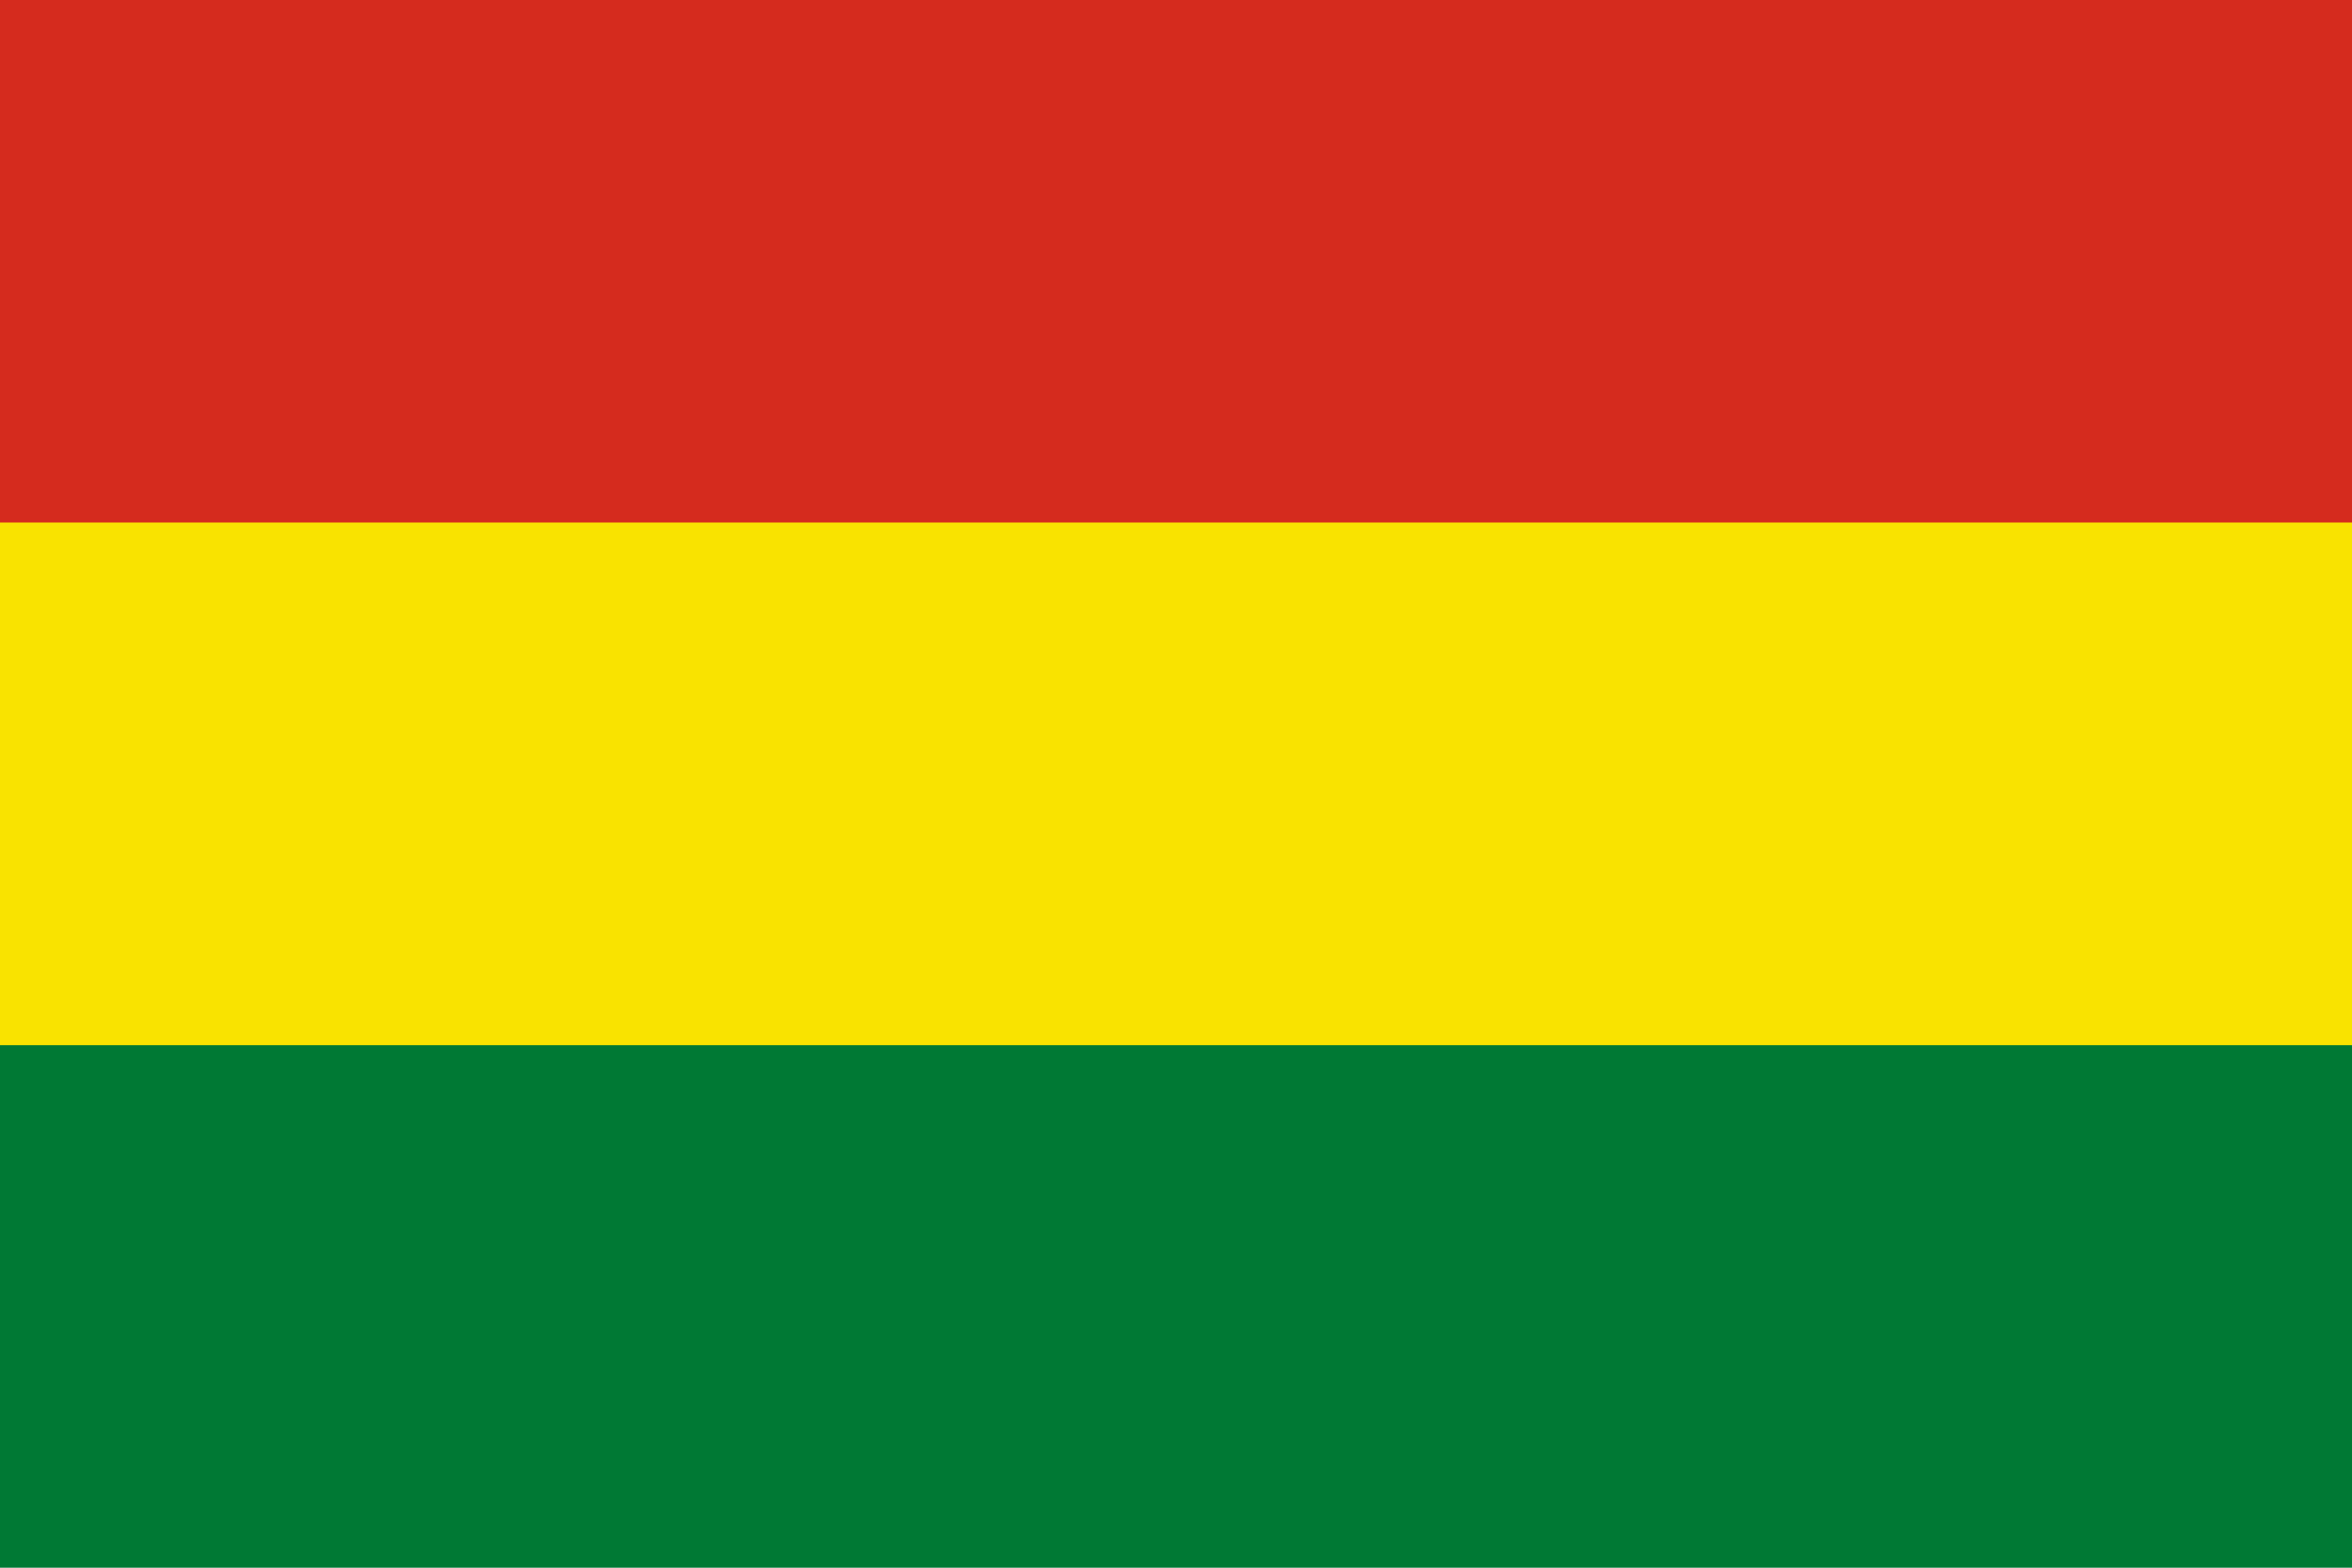
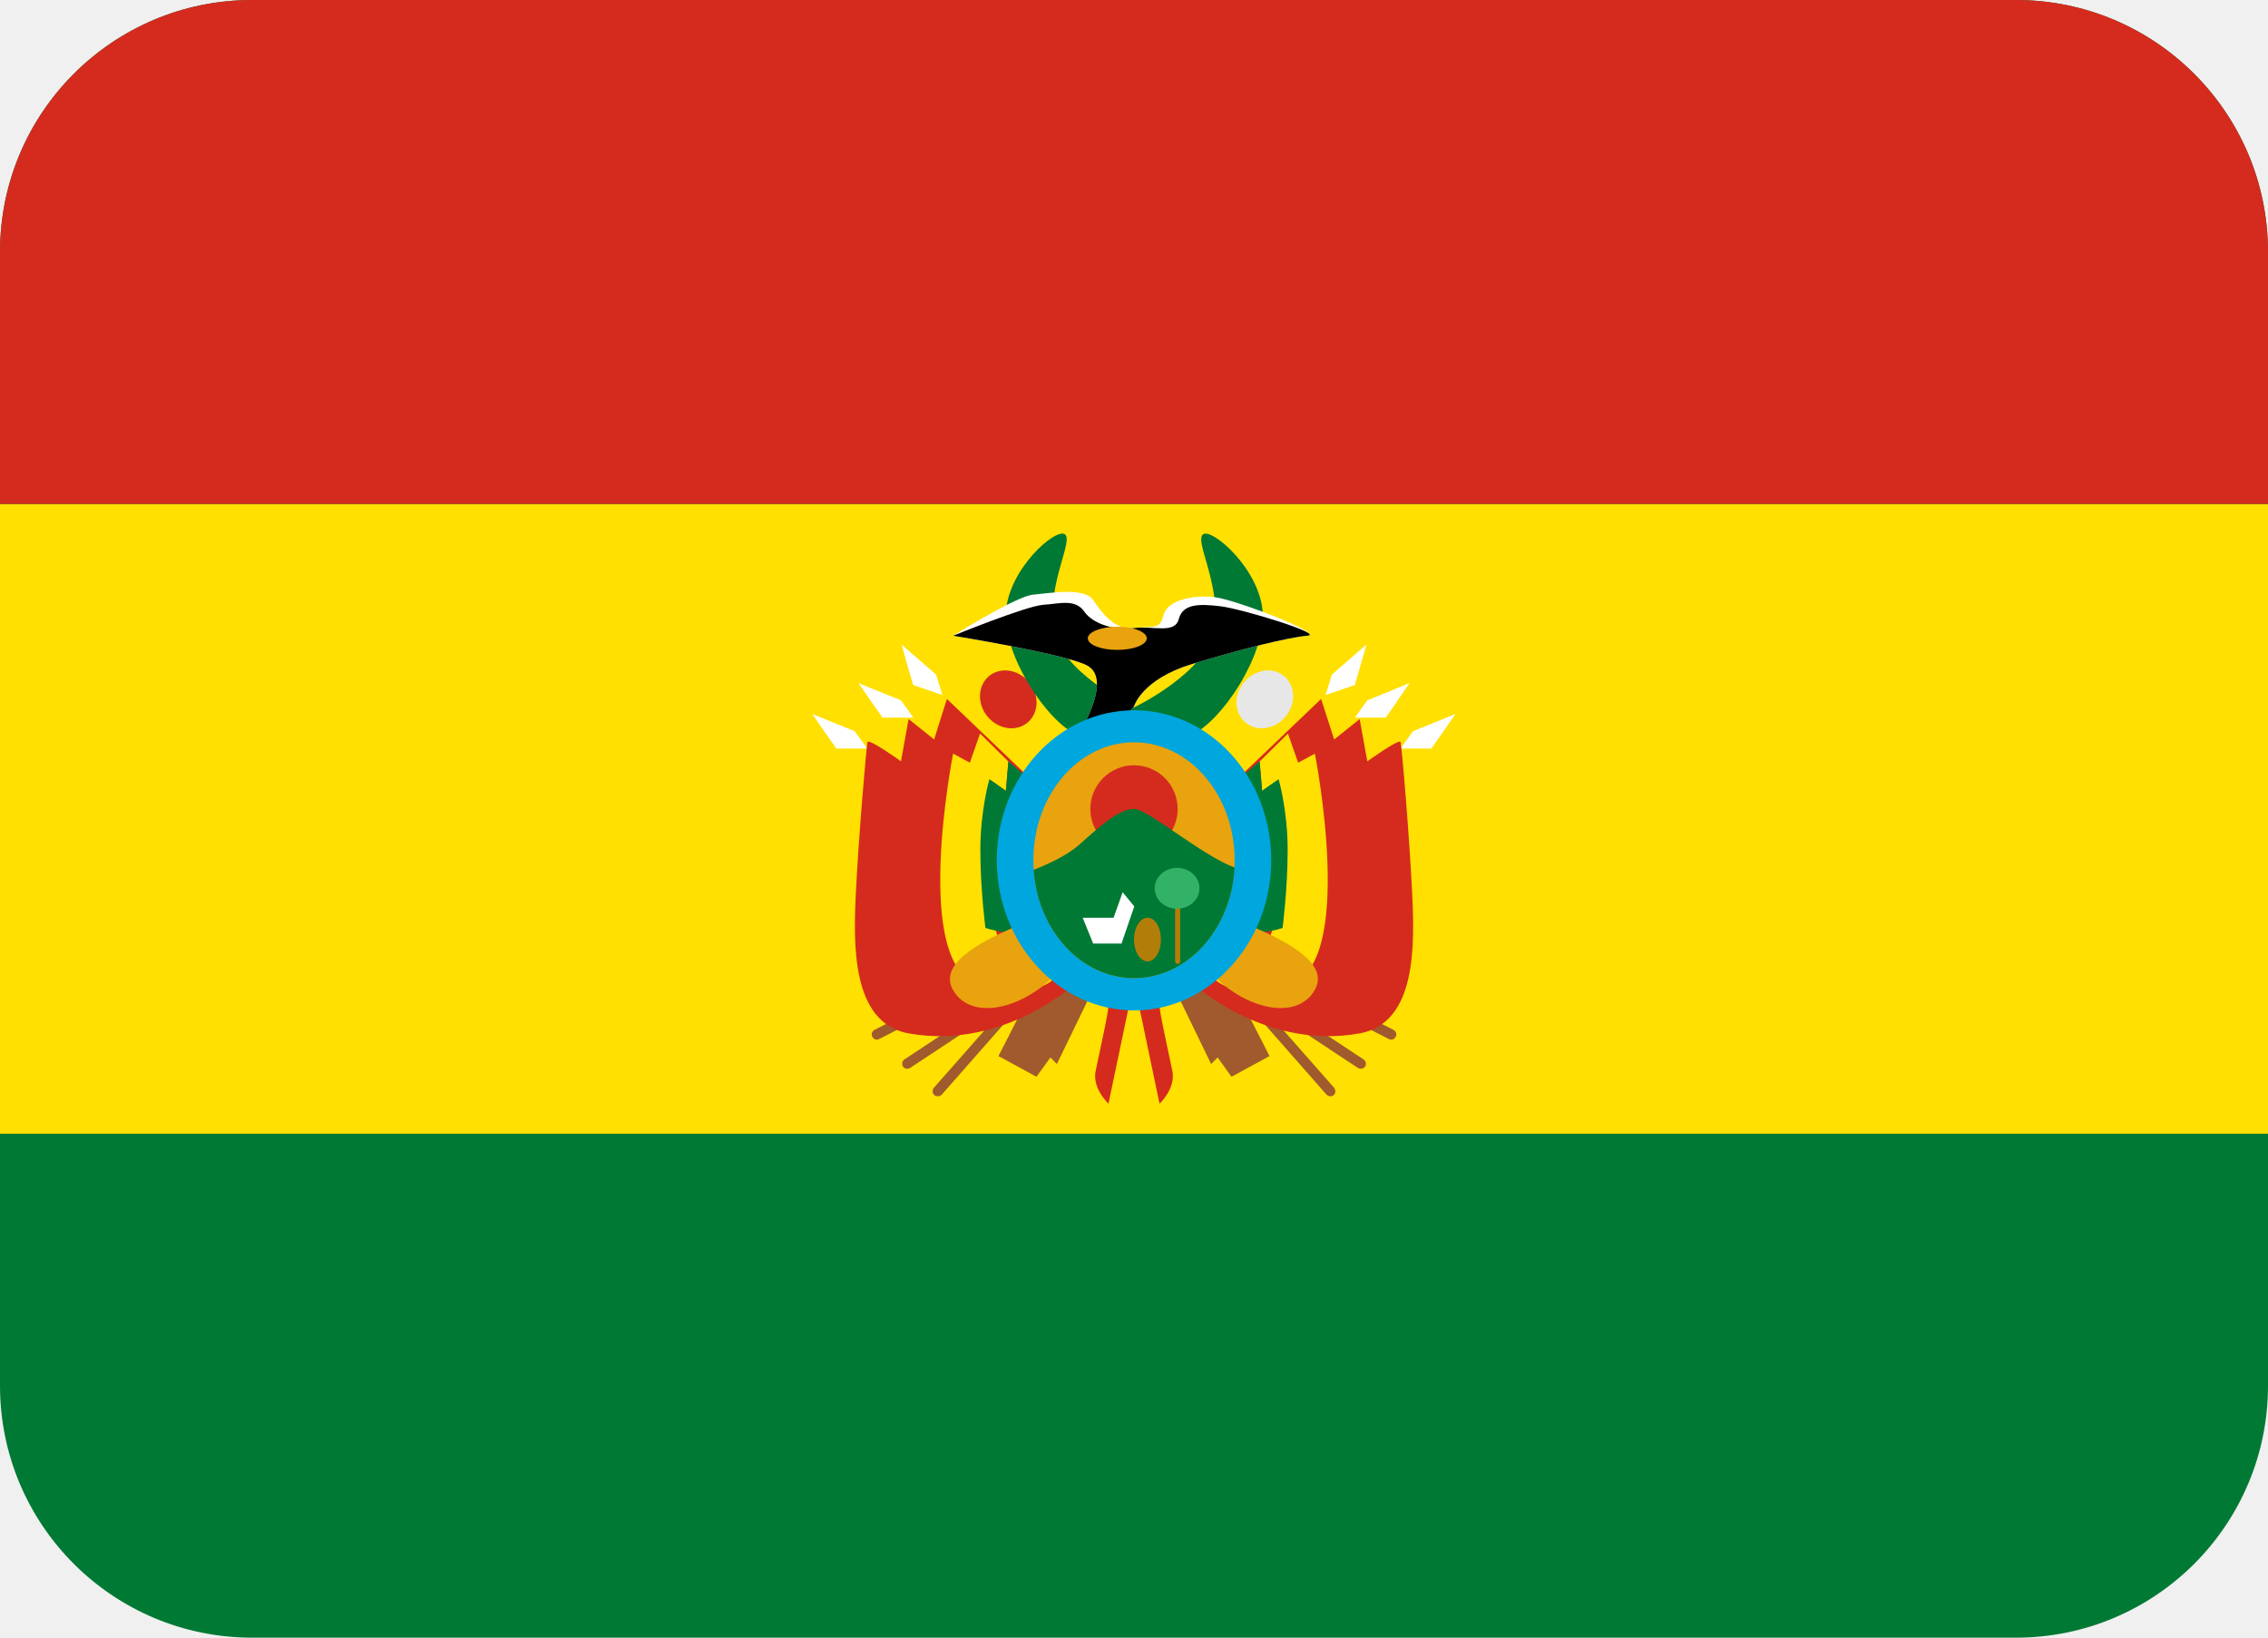
- <svg xmlns="http://www.w3.org/2000/svg" version="1.1" id="Camada_1" x="0px" y="0px" viewBox="0 0 1500 1000" style="enable-background:new 0 0 1500 1000;" xml:space="preserve">
+ <svg xmlns="http://www.w3.org/2000/svg" version="1.1" id="Camada_1" x="0px" y="0px" viewBox="0 0 800 577.8" style="enable-background:new 0 0 800 577.8;" xml:space="preserve">
  <style type="text/css">
	.st0{fill:#007934;}
- 	.st1{fill:#F9E300;}
+ 	.st1{fill:#FFE000;}
	.st2{fill:#D52B1E;}
+ 	.st3{fill:#FFFFFF;}
+ 	.st4{fill:#A05A2D;}
+ 	.st5{fill:#E8A30F;}
+ 	.st6{fill:#E7E7E7;}
+ 	.st7{fill:#00A6DE;}
+ 	.st8{fill:#B37D0A;}
+ 	.st9{fill:#32B266;}
</style>
-   <g>
-     <rect class="st0" width="1500" height="1000" />
-     <rect class="st1" width="1500" height="666.7" />
-     <rect class="st2" width="1500" height="333.3" />
-   </g>
+   <path class="st0" d="M800,488.9c0,49.1-39.8,88.9-88.9,88.9H88.9C39.8,577.8,0,538,0,488.9v-400C0,39.8,39.8,0,88.9,0h622.2  C760.2,0,800,39.8,800,88.9V488.9z" />
+   <path class="st1" d="M0,177.8h800V400H0V177.8z" />
+   <path class="st2" d="M711.1,0H88.9C39.8,0,0,39.8,0,88.9v88.9h800V88.9C800,39.8,760.2,0,711.1,0z" />
+   <path class="st3" d="M286.5,251.9c0.9,1.4,8.5,12.2,8.5,12.2h10.9l-4.4-6.1L286.5,251.9z M302.8,241c0.9,1.4,8.5,12.2,8.5,12.2h10.9  l-4.4-6.1L302.8,241L302.8,241z M318,227.4c0.4,1.6,4.1,14.3,4.1,14.3l10.3,3.5l-2.2-7.2L318,227.4z" />
+   <path class="st4" d="M310.1,366.6c-0.9,0.5-1.9,0.1-2.4-0.8c0,0,0,0,0,0c-0.5-0.9-0.1-1.9,0.7-2.4c0,0,0,0,0,0l54.8-28  c0.9-0.5,1.9-0.1,2.4,0.7c0,0,0,0,0,0c0.5,0.9,0.1,2-0.8,2.4L310.1,366.6L310.1,366.6z M321,376.8c-0.8,0.5-2,0.3-2.5-0.5  c-0.5-0.8-0.3-2,0.5-2.5l51.3-33.9c0.8-0.6,1.9-0.3,2.5,0.5c0.6,0.8,0.3,1.9-0.5,2.5L321,376.8z" />
+   <path class="st4" d="M332.2,386.2c-0.7,0.7-1.8,0.8-2.6,0.2c-0.8-0.7-0.8-1.8-0.2-2.6c0,0,0,0,0,0l40.7-46.2  c0.7-0.7,1.8-0.8,2.6-0.2c0.7,0.6,0.8,1.8,0.2,2.5c0,0,0,0,0,0L332.2,386.2L332.2,386.2z" />
+   <path class="st4" d="M385.5,349.2l-12.7,26.2l-2.3-2.3l-4.9,6.8l-13.4-7.3l16.6-32.5L385.5,349.2z" />
+   <path class="st2" d="M391,389.4l9-43l-0.9-37.6l-65.1-62.2l-4.5,14.3l-9-7.2l-2.7,14.9c0,0-11.3-8.1-11.8-6.8  c-0.4,1.4-3.2,34.4-4.1,53c-0.9,18.5-1.6,46.1,18.6,49.8c35.3,6.3,61.5-19.9,61.5-19.9s8.6,8.2,9,9.5s-3.2,17.2-4.5,23.5  C385.1,384,391,389.4,391,389.4z" />
+   <path class="st1" d="M345.7,258.8l-3.6,10.3l-5.9-3.2c0,0-15,75.6,9.5,81.5c24.5,5.9,27.2-4.1,27.2-4.1l-11.8-15.8l-8.8,4.1  c0,0-4.3-11.7-4.3-27.6c0-14.2,2.3-28.1,2.3-28.1l4.5,3.2l0.9-10.4L345.7,258.8L345.7,258.8z" />
+   <path class="st0" d="M370.6,281.3l-14.9-12.7l-0.9,10.4l-5.8-4.1c0,0-3.2,10.9-3.2,24.9c0,14,1.8,27.6,1.8,27.6s10.4,3.6,15.8,0  C368.8,323.8,370.6,281.3,370.6,281.3L370.6,281.3z" />
+   <path class="st5" d="M365.6,323.8c-11.8,5-35.8,14.1-29.5,25.4c6.4,11.3,24.9,6.8,36.7-5.9C384.6,330.6,365.6,323.8,365.6,323.8z" />
+   <path class="st3" d="M513.4,251.9c-0.9,1.4-8.5,12.2-8.5,12.2h-10.9l4.4-6.1L513.4,251.9L513.4,251.9z M497.2,241  c-0.9,1.4-8.4,12.2-8.4,12.2h-10.9l4.4-6.1L497.2,241L497.2,241z M482,227.4l-4.1,14.3l-10.3,3.5l2.2-7.2L482,227.4L482,227.4z" />
+   <path class="st4" d="M489.9,366.6c0.9,0.5,1.9,0.1,2.4-0.8c0,0,0,0,0,0c0.5-0.9,0.1-1.9-0.7-2.4c0,0,0,0,0,0l-54.8-28  c-0.9-0.5-2-0.1-2.4,0.8c-0.5,0.9-0.1,1.9,0.7,2.4c0,0,0,0,0.1,0L489.9,366.6L489.9,366.6z M479,376.8c0.8,0.5,2,0.3,2.5-0.5  c0.6-0.8,0.3-1.9-0.5-2.5c0,0,0,0,0,0l-51.3-33.9c-0.8-0.6-1.9-0.3-2.5,0.5c0,0,0,0,0,0c-0.6,0.8-0.3,1.9,0.5,2.5c0,0,0,0,0,0  L479,376.8L479,376.8z" />
+   <path class="st4" d="M467.9,386.2c0.7,0.7,1.8,0.8,2.5,0.2c0.8-0.7,0.8-1.8,0.2-2.6l-40.7-46.2c-0.6-0.8-1.8-0.8-2.5-0.2  c-0.7,0.6-0.8,1.8-0.2,2.5c0,0,0,0,0,0L467.9,386.2L467.9,386.2z" />
+   <path class="st4" d="M414.5,349.2l12.7,26.2l2.3-2.3l4.9,6.8l13.4-7.3l-16.6-32.5L414.5,349.2z" />
+   <path class="st2" d="M409,389.4l-9-43l0.9-37.6l65.1-62.2l4.6,14.3l9-7.2l2.7,14.9c0,0,11.3-8.1,11.7-6.8c0.5,1.4,3.2,34.4,4.1,53  c0.9,18.5,1.7,46.1-18.5,49.8c-35.3,6.3-61.6-19.9-61.6-19.9s-8.6,8.2-9,9.5s3.2,17.2,4.5,23.5C414.9,384,409,389.4,409,389.4z" />
+   <path class="st1" d="M454.3,258.8l3.6,10.3l5.9-3.2c0,0,15,75.6-9.5,81.5c-24.5,5.9-27.2-4.1-27.2-4.1l11.8-15.8l8.8,4.1  c0,0,4.3-11.7,4.3-27.6c0-14.2-2.3-28.1-2.3-28.1l-4.5,3.2l-0.9-10.4L454.3,258.8L454.3,258.8z" />
+   <path class="st0" d="M429.4,281.3l14.9-12.7l0.9,10.4l5.8-4.1c0,0,3.2,10.9,3.2,24.9s-1.8,27.6-1.8,27.6s-10.4,3.6-15.8,0  C431.2,323.8,429.4,281.3,429.4,281.3L429.4,281.3z" />
+   <path class="st5" d="M434.4,323.8c11.8,5,35.8,14.1,29.4,25.4c-6.3,11.3-24.9,6.8-36.6-5.9C415.4,330.6,434.4,323.8,434.4,323.8z" />
+   <path class="st2" d="M362.9,240.6c3.8,4.5,3.6,10.9-0.4,14.3c-4,3.4-10.3,2.5-14.1-2c-3.8-4.5-3.6-10.9,0.4-14.3  C352.8,235.2,359.1,236.1,362.9,240.6L362.9,240.6z" />
+   <path class="st6" d="M438.9,240.6c-3.8,4.5-3.6,10.9,0.4,14.3c4,3.4,10.3,2.5,14.1-2c3.8-4.5,3.6-10.9-0.4-14.3  C449,235.2,442.7,236.1,438.9,240.6L438.9,240.6z" />
+   <path class="st0" d="M424.4,188.5c-3.2,2.3,5.9,16.7,4.1,32.6c-1.8,15.8-28.5,28.5-28.5,28.5s-26.7-12.7-28.5-28.5  c-1.8-15.8,7.2-30.3,4.1-32.6c-3.2-2.3-19.9,12.2-20.8,27.6c-0.9,15.4,14.7,38.6,24.9,43c10.2,4.4,20.4,6.8,20.4,6.8  s10.1-2.4,20.4-6.8c10.2-4.4,25.8-27.6,24.9-43C444.4,200.8,427.6,186.3,424.4,188.5z" />
+   <path class="st3" d="M400,249.2c0,0,2.7-9.5,20.4-14.9c17.6-5.4,34.4-9.5,40.7-10c6.4-0.5-25.1-12.7-32.6-13.6  c-7.5-0.9-16.7,0.9-18.1,6.4c-1.4,5.4-3.6,3.6-10.4,4.5c-6.8,0.9-11.3-5.4-14.5-10c-3.2-4.5-15.2-2.3-21-1.8  c-5.9,0.4-28.3,14.5-28.3,14.5s38.9,6.3,47.1,10.4c8.1,4.1,0.4,18.6-1.8,22.6C379.2,261.4,394.9,256.1,400,249.2L400,249.2z" />
+   <path d="M400,249.2c0,0,2.7-9.5,20.4-14.9c17.6-5.4,34.4-9.5,40.7-10c6.4-0.5-23.1-9.5-30.6-10.4c-7.5-0.9-13.3-0.9-14.7,4.5  c-1.4,5.4-9,2.3-15.8,3.2c-6.8,0.9-14.5-1.4-17.6-5.9c-3.2-4.5-8.6-2.7-14.5-2.3c-5.9,0.4-31.7,10.9-31.7,10.9s38.9,6.3,47.1,10.4  c8.1,4.1,0.4,18.6-1.8,22.6C379.2,261.4,394.9,256.1,400,249.2L400,249.2z" />
+   <path class="st7" d="M351.6,303.5c0-29.2,21.7-52.9,48.4-52.9c26.8,0,48.4,23.7,48.4,52.9c0,29.2-21.7,53-48.4,53  C373.3,356.4,351.6,332.7,351.6,303.5z" />
+   <path class="st5" d="M364.5,303.5c0-23,15.9-41.6,35.5-41.6c19.6,0,35.5,18.6,35.5,41.6c0,23-15.9,41.6-35.5,41.6  C380.4,345.1,364.5,326.5,364.5,303.5L364.5,303.5z" />
+   <path class="st2" d="M384.6,285.4c0-8.5,6.9-15.4,15.4-15.4c8.5,0,15.4,6.9,15.4,15.4s-6.9,15.4-15.4,15.4  C391.5,300.8,384.6,293.9,384.6,285.4z" />
+   <path class="st0" d="M400,345.1c18.9,0,34.3-17.2,35.5-39c-11.6-4.3-30.7-20.7-35.5-20.7c-5,0-11.3,5.4-19.4,12.7  c-4.2,3.7-10.7,6.7-16,8.8C366,328.2,381.3,345.1,400,345.1z" />
+   <path class="st5" d="M404.5,225.2c0,2.3-4.7,4.1-10.4,4.1c-5.8,0-10.4-1.8-10.4-4.1c0-2.2,4.7-4.1,10.4-4.1  C399.9,221.1,404.5,223,404.5,225.2z" />
+   <path class="st3" d="M381.9,323.8h10.9l3.2-9l4.1,5l-4.5,13.1h-10L381.9,323.8z" />
+   <path class="st8" d="M409.5,331.5c0,4.2-2.1,7.7-4.7,7.7s-4.8-3.4-4.8-7.7c0-4.2,2.1-7.7,4.8-7.7S409.5,327.3,409.5,331.5z   M416.3,339.2c0,0.5-0.4,0.9-0.9,0.9c0,0,0,0,0,0c-0.5,0-0.9-0.4-0.9-0.9c0,0,0,0,0,0v-23.5c0-0.5,0.4-0.9,0.9-0.9  c0.5,0,0.9,0.4,0.9,0.9V339.2z" />
+   <path class="st9" d="M423.1,313.4c0,4-3.5,7.2-7.9,7.2c-4.4,0-7.9-3.2-7.9-7.2s3.6-7.2,7.9-7.2C419.5,306.2,423.1,309.4,423.1,313.4  z" />
</svg>
